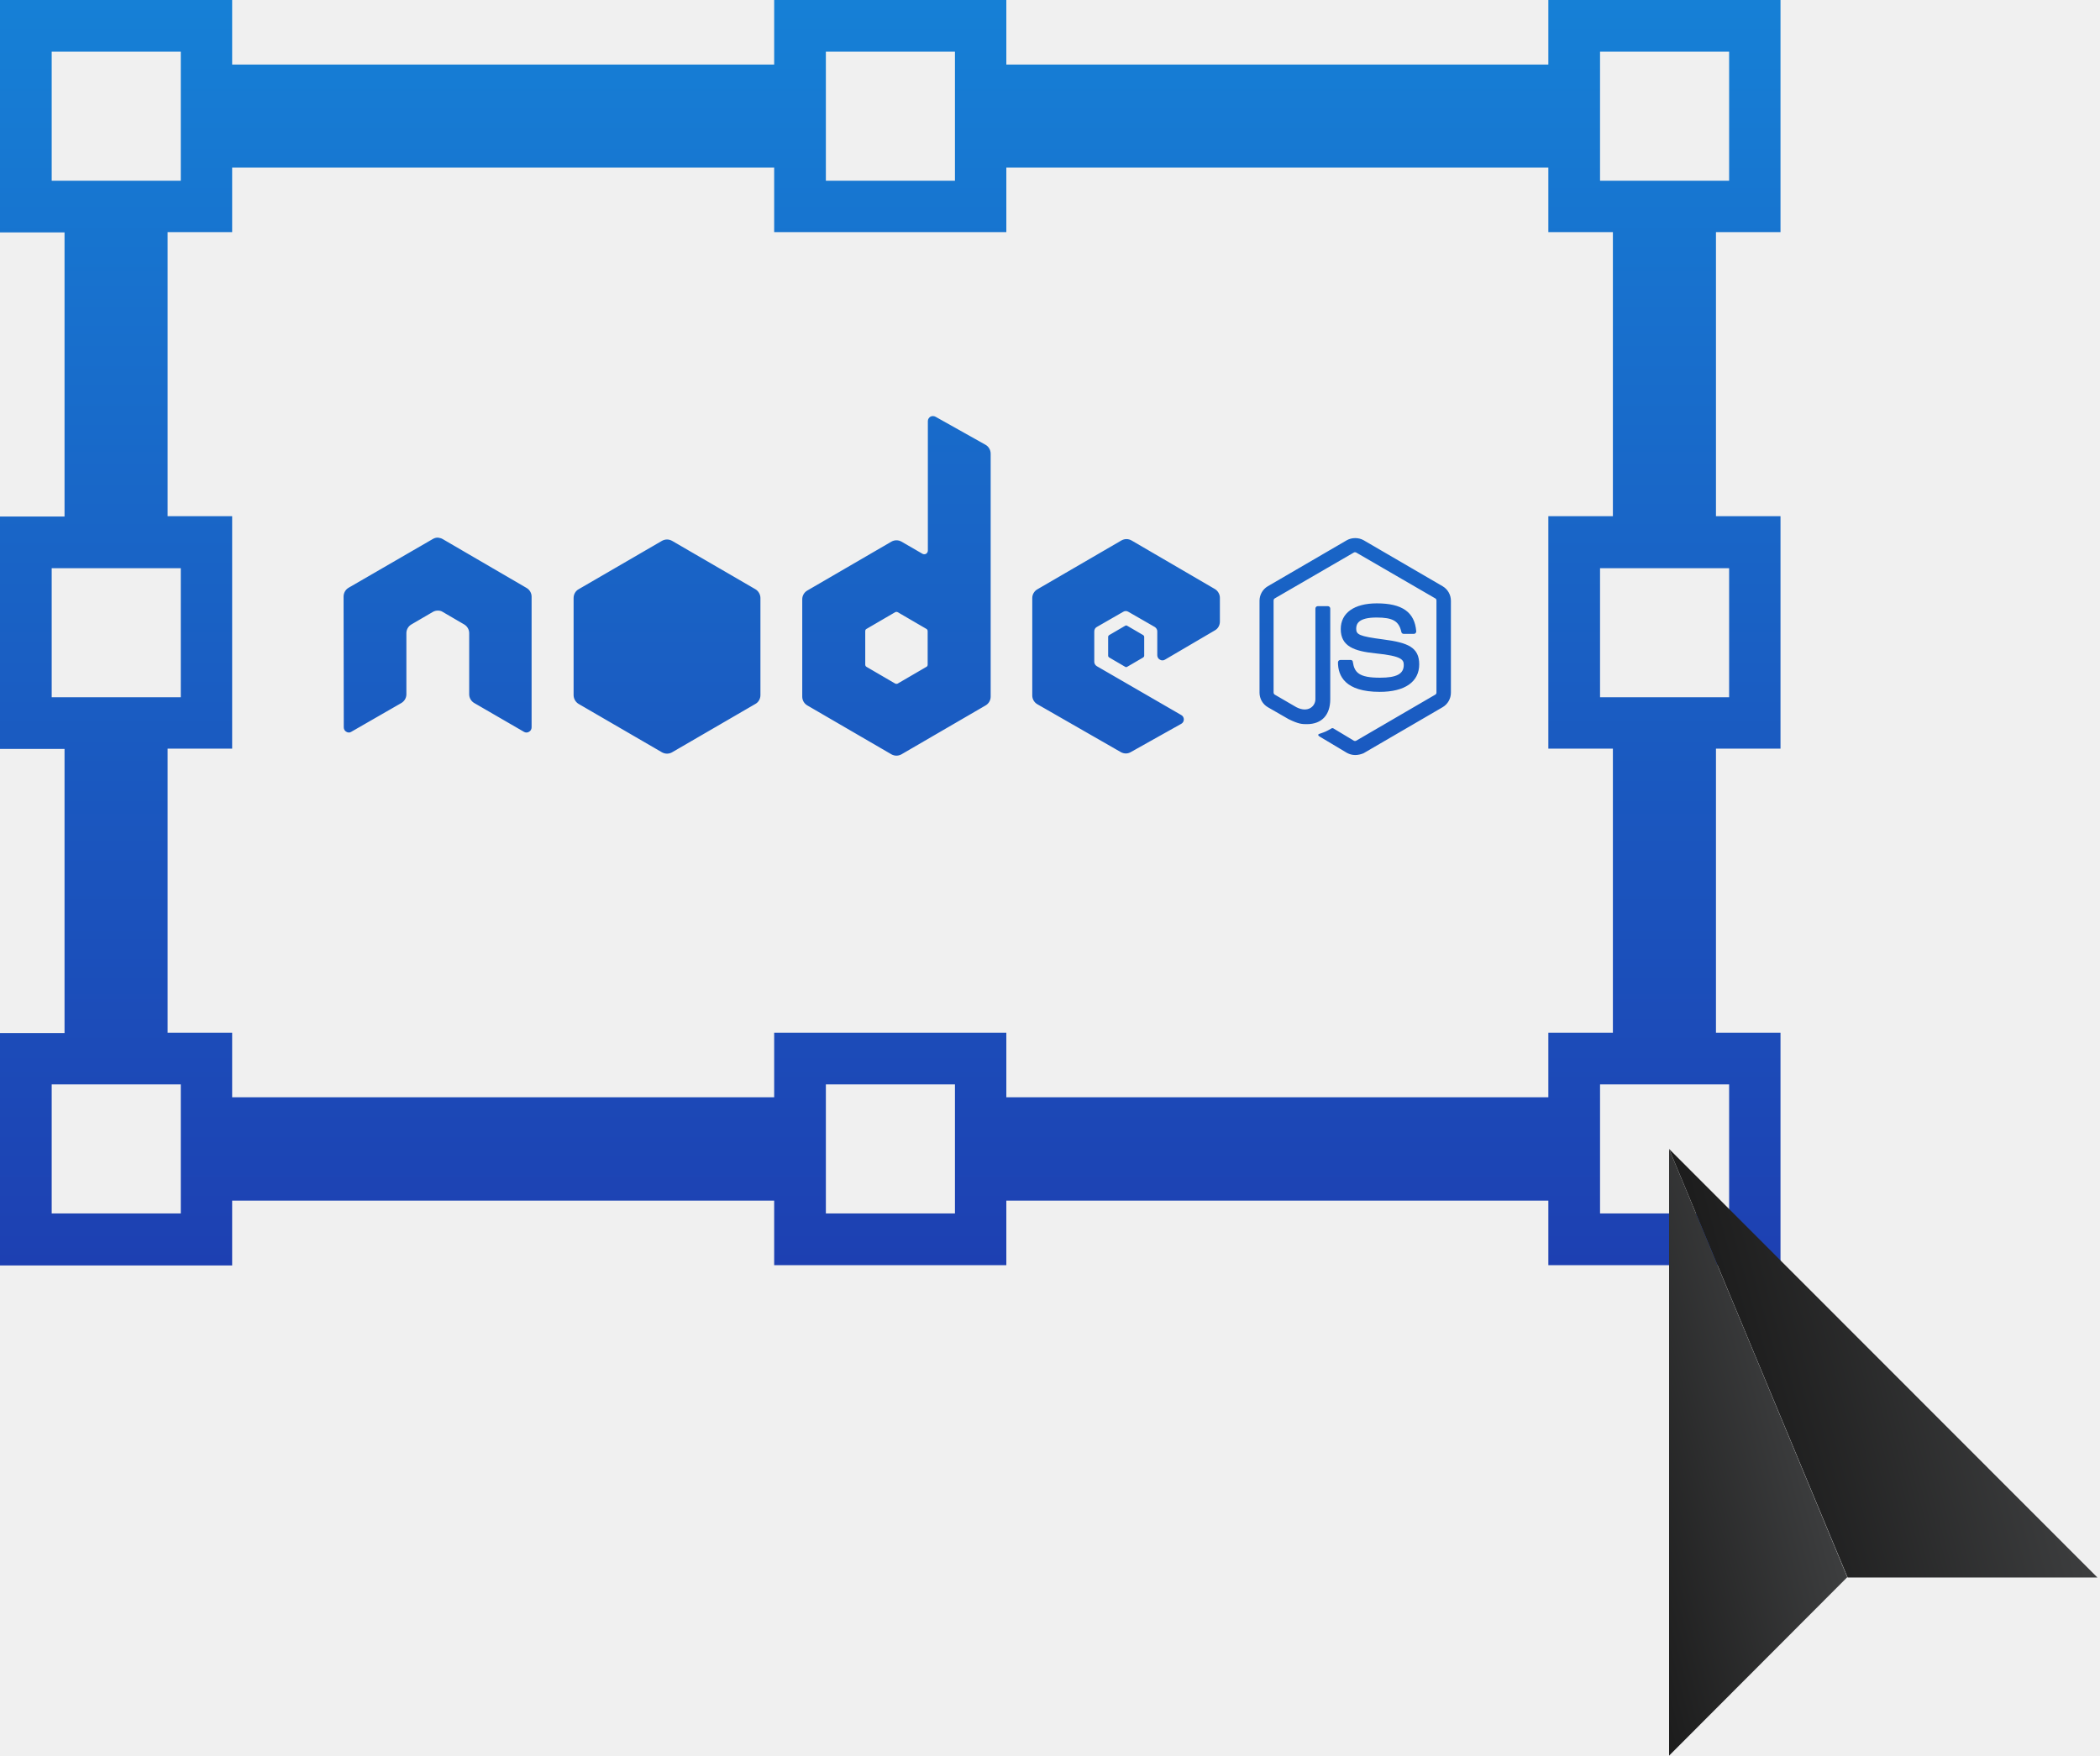
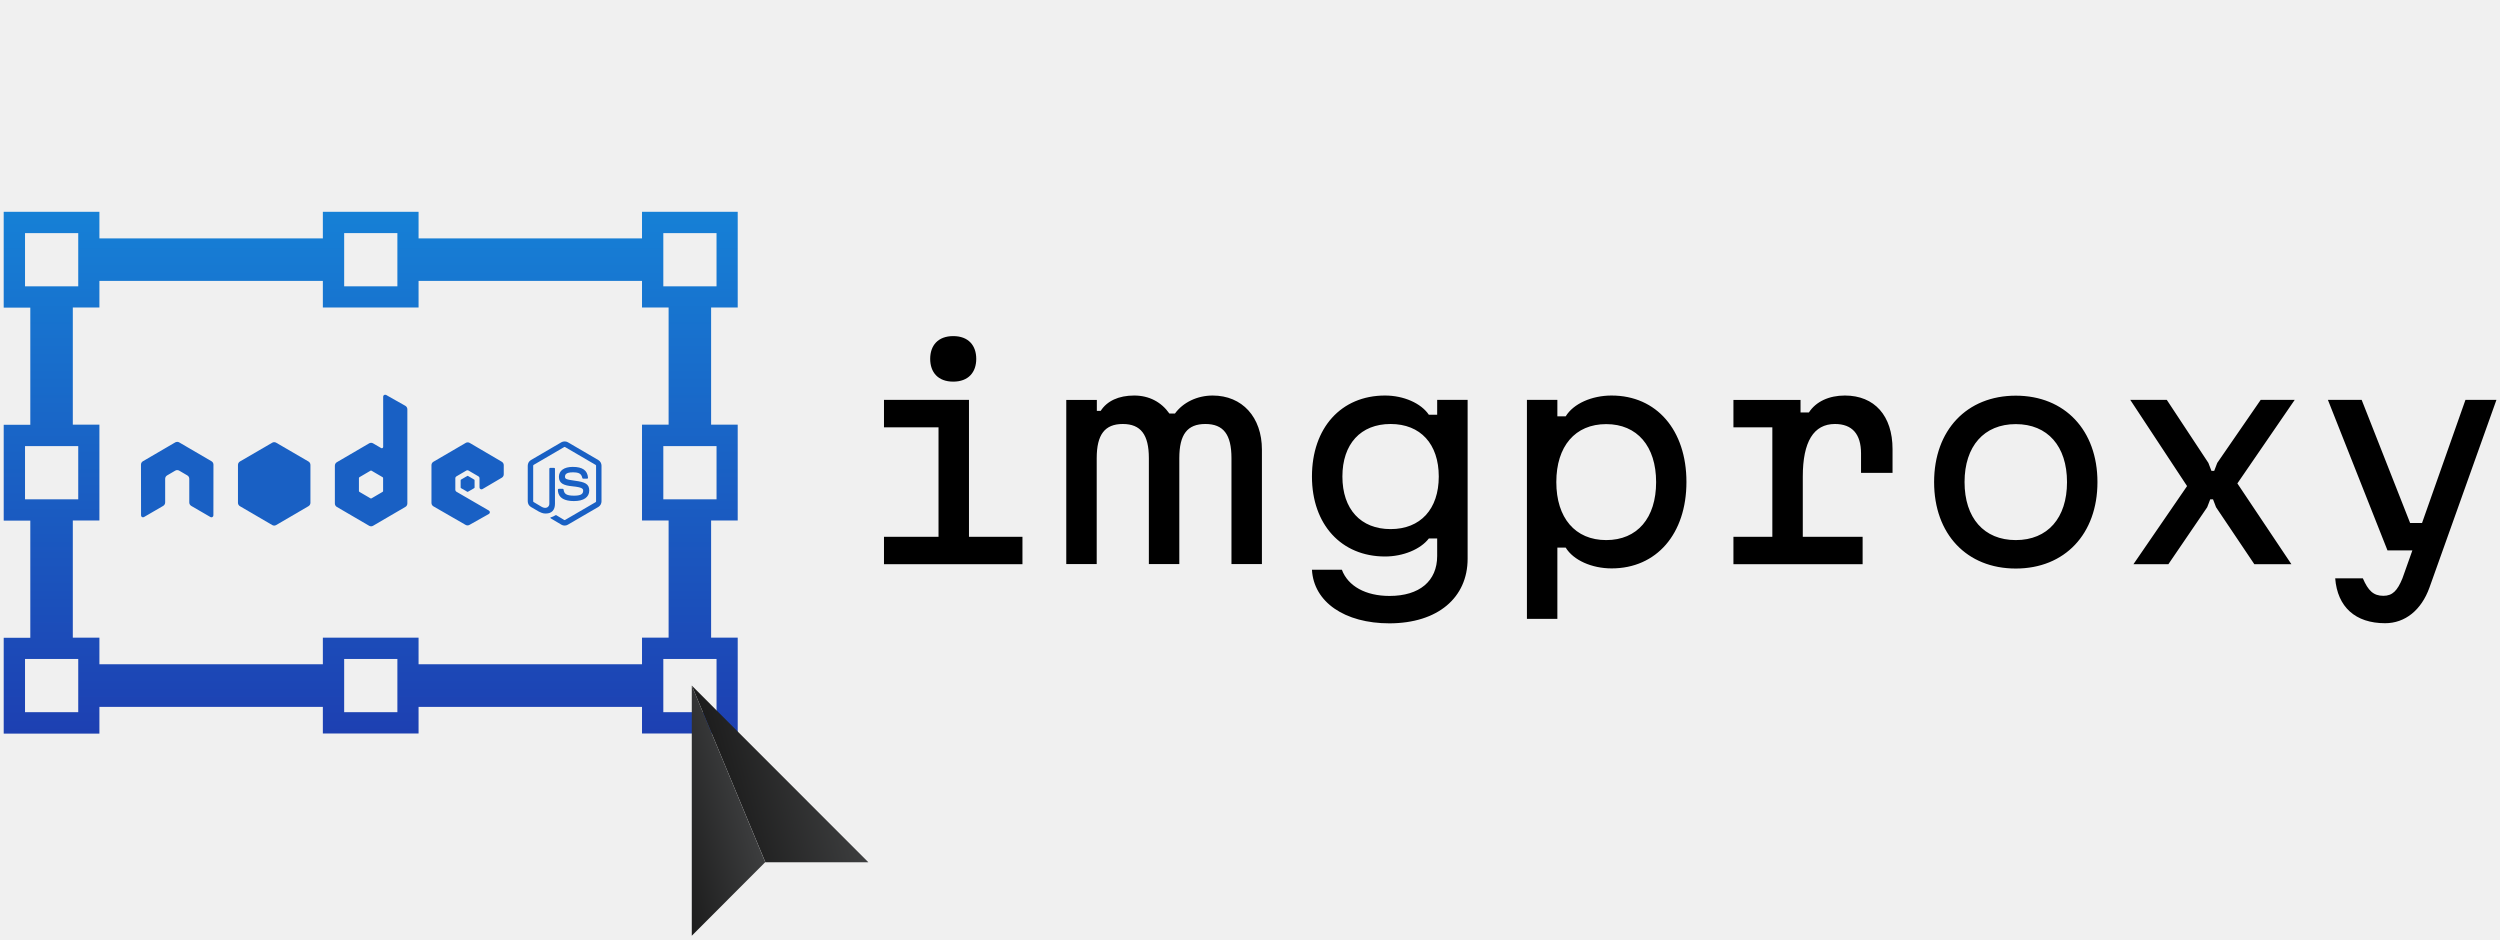
- <svg xmlns="http://www.w3.org/2000/svg" width="654" height="547" viewBox="0 0 654 547" fill="none">
-   <path fill-rule="evenodd" clip-rule="evenodd" d="M554.5 0V72.3H534.4V160.8H554.5V233.2H534.4V321.7H554.5V394.1H482.2V374H313.4V394.1H241.1V374H72.3V394.2H0V321.8H20.1V233.3H0V160.9H20.1V72.4H0V0H72.3V20.1H241.1V0H313.4V20.1H482.2V0H554.5ZM297.4 16.1H257.2V56.3H297.4V16.1ZM16.1 16.1V56.3H56.3V16.1H16.1ZM16.1 177V217.2H56.3V177H16.1ZM16.1 378H56.3V337.8H16.1V378ZM257.2 378H297.4V337.8H257.2V378ZM313.4 341.8H482.2V321.7H502.3V233.2H482.2V160.8H502.3V72.3H482.2V52.2H313.4V72.3H241.1V52.2H72.3V72.3H52.2V160.8H72.3V233.2H52.2V321.7H72.3V341.8H241.1V321.7H313.4V341.8ZM538.5 378V337.8H498.3V378H538.5ZM538.5 217.2V177H498.3V217.2H538.5ZM498.3 16.1V56.3H538.5V16.1H498.3ZM289.763 129.796C290.195 129.548 290.812 129.548 291.306 129.796L306.917 138.551C307.904 139.109 308.521 140.165 308.521 141.344V217.028C308.521 218.146 307.904 219.201 306.917 219.76L280.755 234.971C279.768 235.53 278.595 235.53 277.608 234.971L251.446 219.76C250.459 219.201 249.842 218.146 249.842 217.028V186.667C249.842 185.55 250.459 184.495 251.446 183.936L277.608 168.725C278.595 168.166 279.768 168.166 280.755 168.725L287.295 172.512C287.666 172.698 288.036 172.698 288.406 172.512C288.776 172.263 288.961 171.891 288.961 171.518V131.162C288.961 130.603 289.27 130.107 289.763 129.796ZM288.529 207.715C288.776 207.591 288.9 207.342 288.9 207.032V196.602C288.9 196.353 288.776 196.043 288.529 195.919L279.582 190.703C279.336 190.579 279.027 190.579 278.78 190.703L269.833 195.919C269.587 196.043 269.463 196.291 269.463 196.602V207.032C269.463 207.28 269.587 207.591 269.833 207.715L278.78 212.93C279.027 213.055 279.336 213.055 279.582 212.93L288.529 207.715ZM165.556 185.859C165.556 184.742 164.939 183.687 163.952 183.128L137.851 167.917C137.419 167.668 136.926 167.544 136.432 167.482H136.185C135.692 167.482 135.198 167.668 134.766 167.917L108.604 183.066C107.617 183.624 107 184.68 107 185.859L107.062 226.588C107.062 227.147 107.37 227.706 107.864 227.954C108.357 228.265 108.974 228.265 109.406 227.954L124.955 219.014C125.943 218.455 126.56 217.4 126.56 216.282V197.221C126.56 196.104 127.177 195.048 128.164 194.49L134.766 190.64C135.26 190.33 135.815 190.206 136.37 190.206C136.926 190.206 137.481 190.33 137.913 190.64L144.515 194.49C145.502 195.048 146.12 196.104 146.12 197.221V216.282C146.12 217.4 146.737 218.455 147.724 219.014L163.15 227.954C163.643 228.265 164.26 228.265 164.754 227.954C165.247 227.706 165.556 227.147 165.556 226.588V185.859ZM419.462 234.518C420.264 234.952 421.128 235.201 422.054 235.201C422.979 235.201 423.905 234.953 424.645 234.642L449.266 220.3C450.868 219.369 451.855 217.63 451.855 215.768V187.146C451.855 185.283 450.868 183.545 449.266 182.613L424.645 168.272C423.103 167.402 421.005 167.402 419.462 168.272L394.843 182.613C393.239 183.545 392.251 185.283 392.251 187.146V215.768C392.251 217.63 393.239 219.369 394.843 220.3L401.322 224.025C404.469 225.577 405.579 225.577 406.998 225.577C411.626 225.577 414.279 222.721 414.279 217.816V189.567C414.279 189.133 413.909 188.822 413.539 188.822H410.392C409.96 188.822 409.652 189.195 409.652 189.567V217.816C409.652 219.99 407.369 222.163 403.728 220.3L397.003 216.388C396.756 216.264 396.632 215.954 396.632 215.706V187.084C396.632 186.835 396.756 186.525 397.003 186.401L421.622 172.121C421.807 171.997 422.115 171.997 422.362 172.121L446.982 186.401C447.227 186.525 447.353 186.773 447.353 187.084V215.706C447.353 216.016 447.227 216.264 446.982 216.388L422.362 230.731C422.177 230.855 421.869 230.855 421.622 230.731L415.328 226.943C415.143 226.819 414.896 226.757 414.711 226.881C412.983 227.874 412.675 227.999 411.009 228.558C410.639 228.682 410.022 228.93 411.256 229.613L419.462 234.518ZM416.685 206.329C416.685 210.551 418.906 215.518 429.706 215.518C437.478 215.518 441.983 212.413 441.983 206.95C441.983 201.61 438.404 200.182 430.815 199.189C423.163 198.196 422.361 197.637 422.361 195.836C422.361 194.346 423.04 192.36 428.717 192.36C433.776 192.36 435.688 193.477 436.43 196.892C436.491 197.202 436.801 197.451 437.107 197.451H440.377C440.564 197.451 440.748 197.326 440.874 197.202C440.996 197.016 441.058 196.83 441.058 196.643C440.564 190.683 436.678 187.951 428.779 187.951C421.744 187.951 417.549 190.932 417.549 195.96C417.549 201.362 421.744 202.852 428.47 203.535C436.552 204.342 437.172 205.522 437.172 207.136C437.172 209.93 434.949 211.11 429.767 211.11C423.225 211.11 421.806 209.495 421.313 206.205C421.313 205.832 421.004 205.584 420.634 205.584H417.425C416.993 205.584 416.685 205.956 416.685 206.329ZM378.366 196.353C379.354 195.794 379.909 194.739 379.909 193.621V186.233C379.909 185.115 379.292 184.06 378.366 183.501L352.389 168.352C351.402 167.793 350.23 167.793 349.243 168.352L323.081 183.563C322.094 184.122 321.477 185.178 321.477 186.295V216.655C321.477 217.773 322.094 218.828 323.081 219.387L349.058 234.288C350.045 234.847 351.217 234.847 352.143 234.288L367.877 225.472C368.371 225.223 368.679 224.665 368.679 224.106C368.679 223.547 368.371 222.988 367.877 222.74L341.592 207.529C341.098 207.218 340.79 206.722 340.79 206.163V196.664C340.79 196.105 341.098 195.546 341.592 195.298L349.798 190.579C350.292 190.269 350.909 190.269 351.402 190.579L359.609 195.298C360.102 195.608 360.411 196.105 360.411 196.664V204.114C360.411 204.673 360.719 205.231 361.213 205.48C361.707 205.79 362.324 205.79 362.817 205.48L378.366 196.353ZM351.033 194.926C350.848 194.802 350.601 194.802 350.416 194.926L345.418 197.844C345.233 197.968 345.109 198.154 345.109 198.403V204.239C345.109 204.487 345.233 204.674 345.418 204.798L350.416 207.716C350.601 207.84 350.848 207.84 351.033 207.716L356.031 204.798C356.216 204.674 356.339 204.487 356.339 204.239V198.403C356.339 198.154 356.216 197.968 356.031 197.844L351.033 194.926ZM209.301 168.475C208.314 167.917 207.141 167.917 206.154 168.475L180.177 183.562C179.19 184.121 178.635 185.177 178.635 186.294V216.53C178.635 217.648 179.252 218.703 180.177 219.262L206.154 234.349C207.141 234.908 208.314 234.908 209.301 234.349L235.278 219.262C236.265 218.703 236.82 217.648 236.82 216.53V186.294C236.82 185.177 236.203 184.121 235.278 183.562L209.301 168.475Z" fill="url(#paint0_linear_9_526)" style="" />
-   <path fill-rule="evenodd" clip-rule="evenodd" d="M575.4 491.4H653.2L519.8 357.9L575.4 491.4Z" fill="url(#paint1_linear_9_526)" style="" />
-   <path fill-rule="evenodd" clip-rule="evenodd" d="M519.8 357.9V546.9L575.3 491.3" fill="url(#paint2_linear_9_526)" style="" />
+ <svg xmlns="http://www.w3.org/2000/svg" width="266" height="100" fill="none">
+   <g clip-path="url(#a)">
+     <path fill="#000" d="M94.056 42.55v2.915h5.803v11.648h-5.803v2.915h14.733v-2.915h-5.69V42.549h-9.043Zm4.916-4.367c0 1.423.83 2.423 2.451 2.423 1.619 0 2.45-1 2.45-2.423 0-1.422-.831-2.422-2.45-2.422-1.62 0-2.451 1-2.451 2.422Zm14.479 4.366v17.465h3.239V48.746c0-2.507.859-3.633 2.775-3.633 1.915 0 2.774 1.14 2.774 3.633v11.268h3.24V48.746c0-2.535.859-3.633 2.775-3.633 1.915 0 2.774 1.112 2.774 3.633v11.268h3.24V47.845c0-3.465-2.099-5.76-5.24-5.76-1.648 0-3.155.732-4.014 1.915h-.591c-.86-1.225-2.155-1.916-3.747-1.916-1.648 0-2.887.578-3.563 1.634h-.409V42.55h-3.253Zm42.704 16.902V42.549h-3.24v1.578h-.887c-.831-1.226-2.676-2.043-4.662-2.043-4.662 0-7.774 3.437-7.774 8.62 0 5.099 3.126 8.507 7.774 8.507 1.916 0 3.775-.76 4.662-1.915h.887v1.859c0 2.676-1.887 4.253-5.07 4.253-2.535 0-4.422-1.042-5.07-2.788h-3.183c.183 3.436 3.478 5.704 8.253 5.704 5.155-.014 8.31-2.746 8.31-6.873Zm-13.324-8.747c0-3.465 1.944-5.591 5.127-5.591s5.127 2.126 5.127 5.591c0 3.465-1.944 5.592-5.127 5.592s-5.127-2.127-5.127-5.592Zm28.648-8.62c-2.127 0-4.071.874-4.887 2.212h-.888v-1.747h-3.239v23.296h3.239v-7.577h.888c.816 1.338 2.774 2.21 4.887 2.21 4.775 0 7.958-3.675 7.958-9.196s-3.183-9.197-7.958-9.197Zm-5.887 9.212c0-3.817 2-6.17 5.309-6.17 3.296 0 5.31 2.353 5.31 6.17 0 3.817-2 6.169-5.31 6.169-3.309 0-5.309-2.366-5.309-6.17Zm18.845-8.747v2.916h4.14v11.648h-4.14v2.915h13.746v-2.915h-6.366v-6.409c0-3.704 1.155-5.591 3.422-5.591 1.831 0 2.775 1.07 2.775 3.14v2.057h3.352v-2.521c0-3.55-1.915-5.705-5.07-5.705-1.676 0-3.071.634-3.831 1.803h-.888V42.55h-7.14Zm30.042 17.944c5.211 0 8.69-3.676 8.69-9.197 0-5.521-3.479-9.197-8.69-9.197-5.211 0-8.69 3.676-8.69 9.197 0 5.52 3.465 9.197 8.69 9.197Zm-5.451-9.197c0-3.817 2.071-6.17 5.451-6.17 3.394 0 5.451 2.353 5.451 6.17 0 3.817-2.057 6.169-5.451 6.169-3.394 0-5.451-2.366-5.451-6.17ZM227 60.028h3.718l4.127-6.056.324-.845h.296l.324.845 4.07 6.056h3.944l-5.747-8.591 6.099-8.888h-3.62l-4.62 6.705-.323.845h-.296l-.324-.845-4.423-6.705h-3.887l6.042 9.17-5.704 8.31Zm20.69-17.479 6.338 16.014h2.648l-1.056 2.972c-.535 1.31-1.057 1.86-2.028 1.86-1.057 0-1.62-.55-2.184-1.86h-2.943c.239 3.056 2.155 4.775 5.31 4.775 2.126 0 3.859-1.395 4.718-3.789l7.127-19.972h-3.296l-4.62 13.099h-1.267l-5.155-13.099h-3.592Z" />
+     <path fill="url(#b)" d="M78.493 32.732V22.535H68.31v2.831H44.535v-2.83H34.352v2.83H10.577v-2.83H.394v10.196h2.831v12.465H.395v10.197h2.83V67.86H.395v10.197h10.182v-2.845h23.775v2.831h10.183v-2.83H68.31v2.83h10.183V67.845h-2.831V55.38h2.83V45.183h-2.83V32.718h2.83v.014Zm-41.873-7.93h5.662v5.663H36.62v-5.662ZM2.662 30.466v-5.662h5.662v5.662H2.662Zm0 22.662v-5.662h5.662v5.662H2.662Zm5.662 22.648H2.662v-5.662h5.662v5.662Zm33.958 0H36.62v-5.662h5.662v5.662Zm26.028-5.099H44.535v-2.83H34.352v2.83H10.577v-2.83h-2.83V55.38h2.83V45.183h-2.83V32.718h2.83v-2.83h23.775v2.83h10.183v-2.83H68.31v2.83h2.83v12.465h-2.83V55.38h2.83v12.465h-2.83v2.831Zm7.93-.563v5.662h-5.663v-5.662h5.662Zm0-22.648v5.662h-5.663v-5.662h5.662Zm-5.663-17v-5.662h5.662v5.662h-5.662Z" />
+     <path fill="#1960C4" d="M60.075 46.969a.673.673 0 0 0-.338.084L56.49 48.95a.694.694 0 0 0-.338.6v3.79c0 .246.127.477.338.6l.848.495c.412.206.564.203.752.203.61 0 .959-.375.959-1.026v-3.74c0-.054-.046-.092-.097-.092h-.407c-.052 0-.096.038-.096.091v3.74c0 .29-.298.58-.78.336l-.883-.524c-.031-.017-.055-.047-.055-.083v-3.79a.11.11 0 0 1 .055-.09l3.242-1.892a.094.094 0 0 1 .097 0l3.241 1.891c.031.02.056.054.056.091v3.79a.106.106 0 0 1-.049.09l-3.248 1.892a.099.099 0 0 1-.097 0l-.835-.503a.086.086 0 0 0-.082 0c-.23.132-.274.148-.49.223-.053.02-.134.048.028.14l1.09.649c.102.06.219.091.337.09.119.002.236-.03.338-.09l3.25-1.891a.696.696 0 0 0 .337-.6v-3.79a.695.695 0 0 0-.338-.6l-3.249-1.898a.67.67 0 0 0-.338-.084Z" />
+     <path fill="#1960C4" d="M60.944 49.677c-.925 0-1.476.398-1.476 1.06 0 .72.547.917 1.435 1.005 1.062.106 1.145.264 1.145.475 0 .367-.29.523-.973.523-.858 0-1.047-.217-1.11-.649-.008-.046-.043-.083-.09-.083h-.42a.1.1 0 0 0-.097.097c0 .553.297 1.208 1.718 1.208 1.027 0 1.62-.409 1.62-1.124 0-.709-.478-.9-1.476-1.033-1.007-.135-1.103-.2-1.103-.44 0-.197.081-.46.827-.46.667 0 .913.145 1.014.6a.095.095 0 0 0 .09.077h.42c.027 0 .052-.016.07-.035.017-.02.03-.043.027-.07-.065-.783-.581-1.151-1.62-1.151ZM40.976 42a.208.208 0 0 0-.207.21v5.338a.142.142 0 0 1-.214.126l-.862-.503a.41.41 0 0 0-.414 0l-3.442 2.01a.43.43 0 0 0-.207.37v4.02c0 .15.079.288.207.363l3.442 2.01a.407.407 0 0 0 .414 0l3.442-2.01a.416.416 0 0 0 .207-.363V43.549a.43.43 0 0 0-.214-.37l-2.048-1.158a.2.2 0 0 0-.104-.021Zm-22.141 5.018a.384.384 0 0 0-.186.049l-3.442 2.01a.414.414 0 0 0-.207.362l.007 5.395c0 .075.038.145.103.181a.2.2 0 0 0 .207 0l2.042-1.186a.427.427 0 0 0 .214-.363v-2.52c0-.15.078-.287.207-.362l.869-.51a.404.404 0 0 1 .207-.055c.07 0 .143.018.207.056l.869.509a.415.415 0 0 1 .207.363v2.52c0 .15.085.285.213.362l2.042 1.187a.2.2 0 0 0 .207 0 .209.209 0 0 0 .104-.182l.006-5.395a.419.419 0 0 0-.207-.362l-3.441-2.01a.382.382 0 0 0-.187-.05h-.041Zm30.928.049a.41.41 0 0 0-.206.055l-3.442 2.01a.414.414 0 0 0-.207.363v4.02c0 .151.084.288.214.363l3.414 1.968a.41.41 0 0 0 .407.007l2.07-1.166a.212.212 0 0 0 .11-.181.208.208 0 0 0-.104-.181l-3.462-2.01a.226.226 0 0 1-.11-.189V50.87c0-.075.045-.144.11-.181l1.075-.629a.205.205 0 0 1 .207 0l1.076.629a.207.207 0 0 1 .104.18v.992a.21.21 0 0 0 .103.181.203.203 0 0 0 .207 0l2.063-1.214a.417.417 0 0 0 .207-.363v-.97a.42.42 0 0 0-.207-.363l-3.422-2.01a.406.406 0 0 0-.206-.055Zm-10.29 3c.017 0 .038.005.055.014l1.18.691a.108.108 0 0 1 .054.091v1.382a.108.108 0 0 1-.055.09l-1.18.691a.104.104 0 0 1-.103 0l-1.18-.69a.108.108 0 0 1-.054-.091v-1.382c0-.038.023-.072.055-.09l1.18-.692a.089.089 0 0 1 .047-.014Z" />
+     <path fill="#1960C4" d="M29.174 47.046a.41.41 0 0 0-.206.056l-3.442 2.002a.43.43 0 0 0-.207.37v4.02c0 .15.078.288.207.363l3.442 2.01a.408.408 0 0 0 .413 0l3.442-2.01a.416.416 0 0 0 .207-.363v-4.02a.43.43 0 0 0-.207-.37l-3.442-2.002a.41.41 0 0 0-.207-.056Zm20.583 3.587c-.014 0-.03 0-.042.007l-.662.39a.08.08 0 0 0-.041.07v.768c0 .029.016.055.041.07l.662.384a.071.071 0 0 0 .076 0l.662-.384a.082.082 0 0 0 .042-.07V51.1a.082.082 0 0 0-.042-.07l-.662-.39c-.012-.008-.02-.007-.034-.007Z" />
+     <path fill="url(#c)" fill-rule="evenodd" d="M81.437 91.746h10.957L73.606 72.945l7.83 18.802Z" clip-rule="evenodd" />
+     <path fill="url(#d)" fill-rule="evenodd" d="M73.606 72.944v26.62l7.817-7.832" clip-rule="evenodd" />
+   </g>
  <defs>
-     <linearGradient id="paint0_linear_9_526" x1="554.5" y1="394.2" x2="554.5" y2="0" gradientUnits="userSpaceOnUse">
-       <stop stop-color="#1D40B2" style="stop-color:#1D40B2;stop-color:color(display-p3 0.114 0.251 0.698);stop-opacity:1;" />
-       <stop offset="1" stop-color="#1680D6" style="stop-color:#1680D6;stop-color:color(display-p3 0.086 0.502 0.839);stop-opacity:1;" />
+     <linearGradient id="b" x1="39.445" x2="39.445" y1="78.046" y2="22.535" gradientUnits="userSpaceOnUse">
+       <stop stop-color="#1D40B2" />
+       <stop offset="1" stop-color="#1680D6" />
    </linearGradient>
-     <linearGradient id="paint1_linear_9_526" x1="540.967" y1="436.845" x2="632.054" y2="412.466" gradientUnits="userSpaceOnUse">
-       <stop stop-color="#1C1C1C" style="stop-color:#1C1C1C;stop-color:color(display-p3 0.11 0.11 0.11);stop-opacity:1;" />
-       <stop offset="1" stop-color="#3D3E3F" style="stop-color:#3D3E3F;stop-color:color(display-p3 0.239 0.243 0.247);stop-opacity:1;" />
+     <linearGradient id="c" x1="76.587" x2="89.416" y1="84.063" y2="80.629" gradientUnits="userSpaceOnUse">
+       <stop stop-color="#1C1C1C" />
+       <stop offset="1" stop-color="#3D3E3F" />
    </linearGradient>
-     <linearGradient id="paint2_linear_9_526" x1="496.24" y1="458.764" x2="561.943" y2="441.177" gradientUnits="userSpaceOnUse">
-       <stop stop-color="#1C1C1C" style="stop-color:#1C1C1C;stop-color:color(display-p3 0.11 0.11 0.11);stop-opacity:1;" />
-       <stop offset="1" stop-color="#3D3E3F" style="stop-color:#3D3E3F;stop-color:color(display-p3 0.239 0.243 0.247);stop-opacity:1;" />
+     <linearGradient id="d" x1="70.287" x2="79.541" y1="87.15" y2="84.673" gradientUnits="userSpaceOnUse">
+       <stop stop-color="#1C1C1C" />
+       <stop offset="1" stop-color="#3D3E3F" />
    </linearGradient>
+     <clipPath id="a">
+       <path fill="#fff" d="M0 0h266v100H0z" />
+     </clipPath>
  </defs>
</svg>
